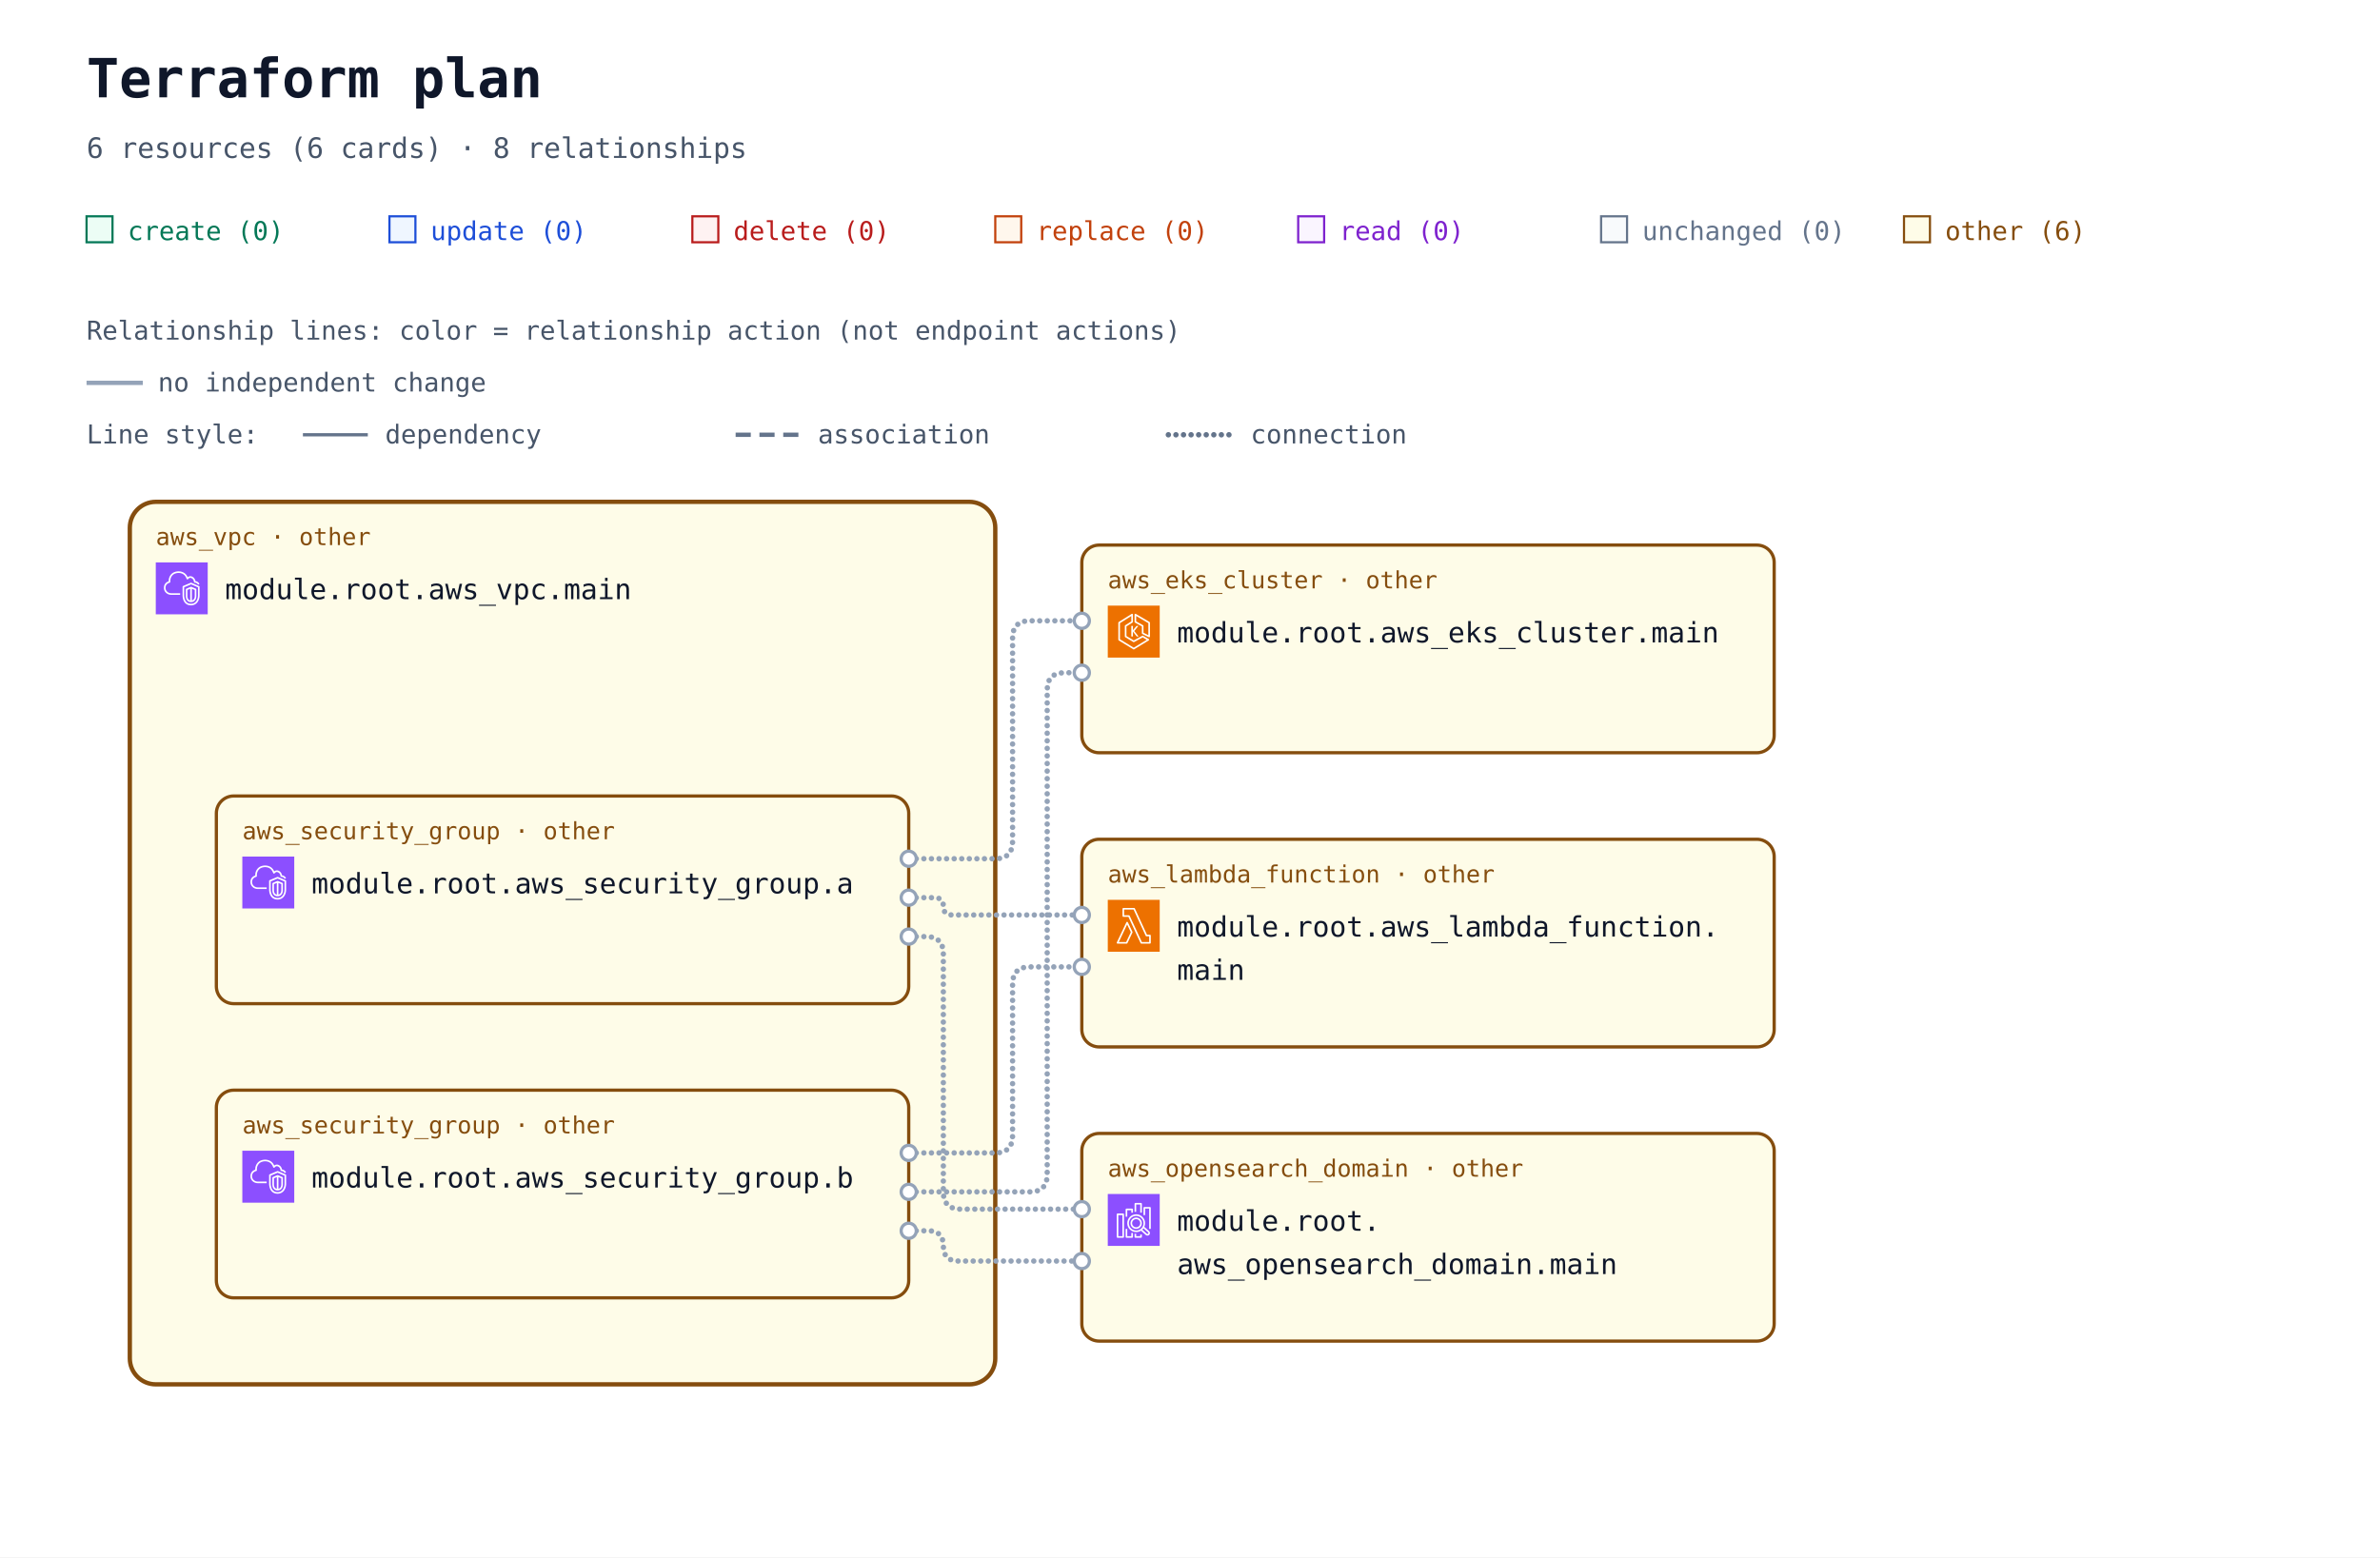
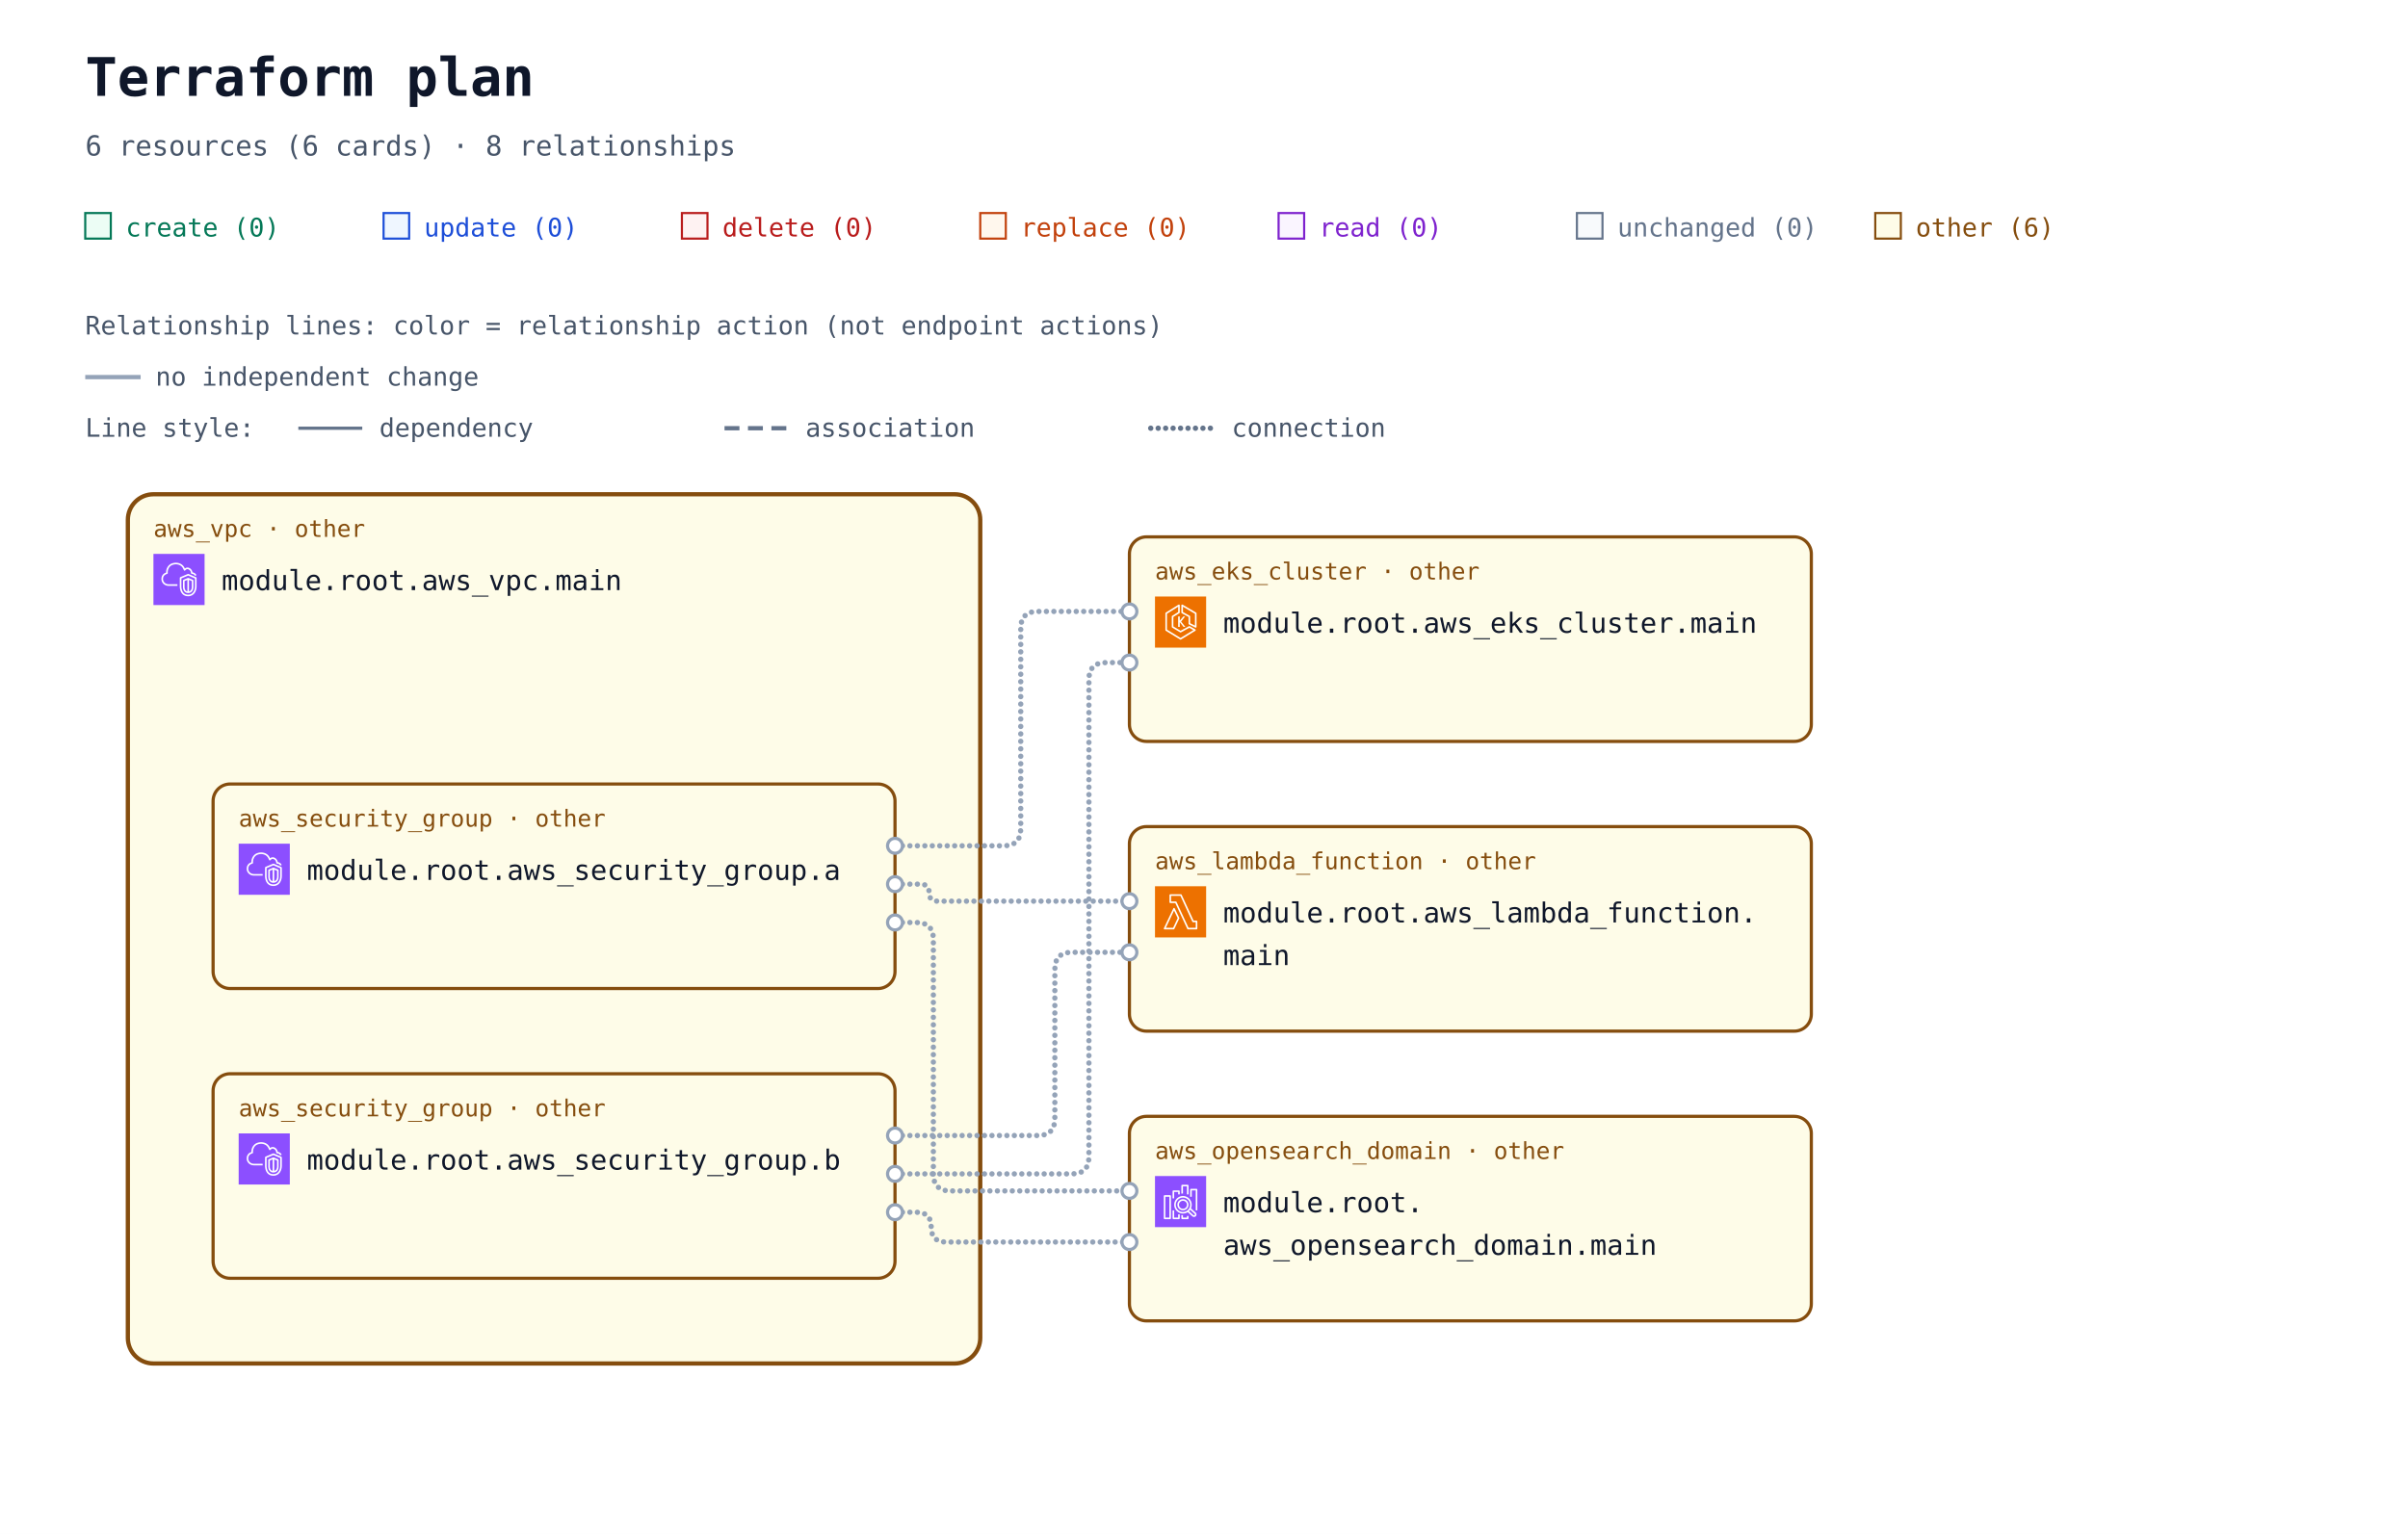
- <svg xmlns="http://www.w3.org/2000/svg" width="1100" height="720" viewBox="0 0 1100 720" role="img" aria-labelledby="title description">
+ <svg xmlns="http://www.w3.org/2000/svg" width="1130" height="720" viewBox="0 0 1130 720" role="img" aria-labelledby="title description">
  <defs>
    <marker id="arrow" viewBox="0 0 10 10" refX="9" refY="5" markerWidth="7" markerHeight="7" markerUnits="userSpaceOnUse" orient="auto-start-reverse">
      <path d="M 0 0 L 10 5 L 0 10 z" fill="#94a3b8" />
    </marker>
    <symbol id="planorama-icon-aws-eks" viewBox="0 0 64 64">
      <g>
        <g id="planorama-icon-aws-eks-local-49636f6e2d4172636869746563747572652f34382f417263685f416d617a6f6e2d456c61737469632d4b756265726e657465732d536572766963655f3438" stroke="none" stroke-width="1" fill="none" fill-rule="evenodd">
          <g id="planorama-icon-aws-eks-local-49636f6e2d4172636869746563747572652d42472f34382f436f6d70757465" fill="#ED7100">
            <rect id="planorama-icon-aws-eks-local-52656374616e676c65" x="0" y="0" width="64" height="64" />
          </g>
          <path d="M37.708,25 L32.65,31.34 L37.967,38.021 L35.752,38.021 L31,32 L31,38 L29,38 L29,25 L31,25 L31,30.241 L35.463,25 L37.708,25 Z M50,36.382 L44,33.382 L44,25 C44,24.637 43.803,24.302 43.485,24.126 L35,19.412 L35,12.75 L50,21.572 L50,36.382 Z M51.507,20.138 L34.507,10.139 C34.199,9.958 33.815,9.955 33.504,10.133 C33.192,10.311 33,10.642 33,11.001 L33,20 C33,20.363 33.197,20.698 33.515,20.874 L42,25.588 L42,34 C42,34.379 42.214,34.725 42.553,34.895 L50.553,38.895 C50.694,38.965 50.847,39 51,39 C51.183,39 51.365,38.95 51.525,38.851 C51.82,38.668 52,38.347 52,38 L52,21 C52,20.646 51.812,20.318 51.507,20.138 L51.507,20.138 Z M32,51.828 L15,41.439 L15,21.554 L29,12.805 L29,19.446 L21.47,24.152 C21.178,24.335 21,24.655 21,25 L21,38 C21,38.351 21.185,38.677 21.485,38.857 L31.485,44.857 C31.789,45.04 32.167,45.048 32.479,44.878 L42.988,39.146 L48.035,42.029 L32,51.828 Z M50.496,41.132 L43.496,37.132 C43.194,36.959 42.825,36.956 42.521,37.122 L32.023,42.848 L23,37.434 L23,25.554 L30.53,20.848 C30.822,20.665 31,20.345 31,20 L31,11.001 C31,10.637 30.803,10.303 30.484,10.126 C30.168,9.949 29.778,9.96 29.47,10.153 L13.47,20.152 C13.178,20.335 13,20.655 13,21 L13,42 C13,42.348 13.182,42.671 13.479,42.854 L31.479,53.854 C31.639,53.951 31.819,54 32,54 C32.181,54 32.361,53.951 32.521,53.854 L50.521,42.854 C50.823,42.669 51.005,42.339 51,41.985 C50.995,41.632 50.803,41.307 50.496,41.132 L50.496,41.132 Z" id="planorama-icon-aws-eks-local-416d617a6f6e2d456c61737469632d4b756265726e657465732d536572766963655f49636f6e5f34385f5371756964" fill="#FFFFFF" />
        </g>
      </g>
    </symbol>
    <symbol id="planorama-icon-aws-lambda" viewBox="0 0 64 64">
      <g>
        <g id="planorama-icon-aws-lambda-local-49636f6e2d4172636869746563747572652f34382f417263685f4157532d4c616d6264615f3438" stroke="none" stroke-width="1" fill="none" fill-rule="evenodd">
          <g id="planorama-icon-aws-lambda-local-49636f6e2d4172636869746563747572652d42472f34382f436f6d70757465" fill="#ED7100">
            <rect id="planorama-icon-aws-lambda-local-52656374616e676c65" x="0" y="0" width="64" height="64" />
          </g>
          <path d="M22.679,52 L13.574,52 L23.838,30.41 L28.4,39.861 L22.679,52 Z M24.727,27.667 C24.561,27.321 24.212,27.103 23.831,27.103 L23.828,27.103 C23.445,27.104 23.097,27.325 22.932,27.672 L11.097,52.569 C10.95,52.879 10.971,53.243 11.154,53.534 C11.335,53.824 11.654,54 11.996,54 L23.31,54 C23.695,54 24.045,53.777 24.21,53.428 L30.404,40.284 C30.533,40.01 30.532,39.692 30.399,39.42 L24.727,27.667 Z M51.008,52 L41.986,52 L26.955,19.578 C26.791,19.226 26.439,19 26.052,19 L20.128,19 L20.135,12 L31.815,12 L46.775,44.42 C46.938,44.774 47.291,45 47.679,45 L51.008,45 L51.008,52 Z M52.004,43 L48.314,43 L33.354,10.58 C33.191,10.226 32.838,10 32.451,10 L19.14,10 C18.591,10 18.145,10.447 18.144,10.999 L18.136,19.999 C18.136,20.265 18.241,20.519 18.427,20.707 C18.614,20.895 18.867,21 19.131,21 L25.417,21 L40.448,53.422 C40.611,53.774 40.963,54 41.35,54 L52.004,54 C52.555,54 53,53.552 53,53 L53,44 C53,43.448 52.555,43 52.004,43 L52.004,43 Z" id="planorama-icon-aws-lambda-local-4157532d4c616d6264615f49636f6e5f34385f5371756964" fill="#FFFFFF" />
        </g>
      </g>
    </symbol>
    <symbol id="planorama-icon-aws-search" viewBox="0 0 64 64">
      <g>
        <g id="planorama-icon-aws-search-local-49636f6e2d4172636869746563747572652f34382f417263685f416d617a6f6e2d4f70656e5365617263682d536572766963655f3438" stroke="none" stroke-width="1" fill="none" fill-rule="evenodd">
          <g id="planorama-icon-aws-search-local-49636f6e2d4172636869746563747572652d42472f34382f416e616c7974696373" fill="#8C4FFF">
            <rect id="planorama-icon-aws-search-local-52656374616e676c65" x="0" y="0" width="64" height="64" />
          </g>
          <path d="M35,41 C32.243,41 30,38.757 30,36 C30,33.243 32.243,31 35,31 C37.757,31 40,33.243 40,36 C40,38.757 37.757,41 35,41 L35,41 Z M35,29 C31.141,29 28,32.14 28,36 C28,39.86 31.141,43 35,43 C38.859,43 42,39.86 42,36 C42,32.14 38.859,29 35,29 L35,29 Z M49.71,48.919 C49.291,49.384 48.569,49.42 48.106,49.004 L42.543,43.985 C43.093,43.466 43.591,42.894 44.024,42.271 L49.625,47.316 C50.089,47.736 50.127,48.457 49.71,48.919 L49.71,48.919 Z M26,36 C26,31.038 30.037,27 35,27 C39.963,27 44,31.038 44,36 C44,40.962 39.963,45 35,45 C30.037,45 26,40.962 26,36 L26,36 Z M45.033,40.488 C45.649,39.116 46,37.6 46,36 C46,29.935 41.065,25 35,25 C28.935,25 24,29.935 24,36 C24,42.065 28.935,47 35,47 C37.191,47 39.23,46.349 40.947,45.24 L46.769,50.491 C47.366,51.027 48.116,51.292 48.863,51.292 C49.722,51.292 50.577,50.943 51.196,50.259 C52.349,48.975 52.246,46.99 50.965,45.832 L45.033,40.488 Z M53,17 L53,43 L51,43 L51,18 L46,18 L46,26 L44,26 L44,17 C44,16.448 44.447,16 45,16 L52,16 C52.553,16 53,16.448 53,17 L53,17 Z M40,50 L42,50 L42,53 C42,53.552 41.553,54 41,54 L34,54 C33.447,54 33,53.552 33,53 L33,49 L35,49 L35,52 L40,52 L40,50 Z M35,22 L33,22 L33,12 C33,11.448 33.447,11 34,11 L41,11 C41.553,11 42,11.448 42,12 L42,23 L40,23 L40,13 L35,13 L35,22 Z M29,48 L31,48 L31,53 C31,53.552 30.553,54 30,54 L23,54 C22.447,54 22,53.552 22,53 L22,43 L24,43 L24,52 L29,52 L29,48 Z M24,28 L22,28 L22,19 C22,18.448 22.447,18 23,18 L30,18 C30.553,18 31,18.448 31,19 L31,23 L29,23 L29,20 L24,20 L24,28 Z M13,52 L18,52 L18,26 L13,26 L13,52 Z M19,24 L12,24 C11.447,24 11,24.448 11,25 L11,53 C11,53.552 11.447,54 12,54 L19,54 C19.553,54 20,53.552 20,53 L20,25 C20,24.448 19.553,24 19,24 L19,24 Z" id="planorama-icon-aws-search-local-416d617a6f6e2d4f70656e5365617263682d536572766963655f49636f6e5f34385f5371756964" fill="#FFFFFF" />
        </g>
      </g>
    </symbol>
    <symbol id="planorama-icon-aws-vpc" viewBox="0 0 64 64">
      <g>
        <g id="planorama-icon-aws-vpc-local-49636f6e2d4172636869746563747572652f34382f417263685f416d617a6f6e2d5669727475616c2d507269766174652d436c6f75645f3438" stroke="none" stroke-width="1" fill="none" fill-rule="evenodd">
          <g id="planorama-icon-aws-vpc-local-49636f6e2d4172636869746563747572652d42472f34382f4e6574776f726b696e672d436f6e74656e742d44656c6976657279" fill="#8C4FFF">
            <rect id="planorama-icon-aws-vpc-local-52656374616e676c65" x="0" y="0" width="64" height="64" />
          </g>
          <path d="M48,33.977 L44.499,32.508 L44.499,46.878 C47.906,46.147 47.998,42.181 48,41.995 L48,33.977 Z M42.499,46.923 L42.499,32.508 L39,33.977 L39,42.004 C39.008,42.466 39.183,46.339 42.499,46.923 L42.499,46.923 Z M43.112,30.082 C43.358,29.977 43.638,29.978 43.886,30.081 L49.387,32.39 C49.759,32.546 50,32.909 50,33.312 L50,42.004 C49.978,44.431 48.562,49.004 43.37,49.004 C38.393,49.004 37.026,44.432 37,42.015 L37,33.312 C37,32.909 37.241,32.546 37.613,32.39 L43.112,30.082 Z M52,30.792 L43.492,27.092 L35,30.668 L35,41.025 C34.999,41.09 34.963,46.009 37.807,48.894 C39.187,50.294 41.059,51.004 43.37,51.004 C51.808,51.004 51.996,41.425 52,41.018 L52,30.792 Z M54,30.136 L54,41.025 C53.973,45.173 51.716,53.004 43.37,53.004 C40.498,53.004 38.145,52.09 36.373,50.288 C32.941,46.797 32.996,41.243 33,41.008 L33,30.004 C33,29.602 33.241,29.238 33.612,29.082 L43.111,25.082 C43.363,24.976 43.647,24.978 43.897,25.087 L53.398,29.219 C53.764,29.378 54,29.738 54,30.136 L54,30.136 Z M19,38.004 L30,38.004 L30,40.004 L19,40.004 C14.216,40.004 10.271,36.483 10.02,31.988 C10.002,31.813 10,31.599 10,31.385 C10,26.086 13.654,24.038 15.919,23.278 C15.902,23.063 15.891,22.843 15.891,22.626 C15.891,18.039 18.658,13.701 22.621,12.079 C27.58,10.049 33.235,10.937 36.695,14.285 C37.718,15.282 38.604,16.596 39.343,18.206 C40.299,17.422 41.392,17.004 42.523,17.004 C45.234,17.004 48.281,19.296 48.9,23.062 C51.069,23.344 52.936,24.639 53.896,26.582 L52.104,27.469 C51.34,25.925 49.806,25.004 48,25.004 C47.471,25.004 47.033,24.591 47.002,24.063 C46.807,20.762 44.275,19.004 42.523,19.004 C41.55,19.004 40.582,19.574 39.797,20.608 C39.575,20.899 39.215,21.048 38.852,20.993 C38.49,20.938 38.187,20.691 38.062,20.348 C37.327,18.346 36.398,16.789 35.302,15.72 C32.406,12.917 27.615,12.196 23.379,13.93 C19.775,15.405 17.891,19.421 17.891,22.626 C17.891,23.026 17.947,23.503 17.993,23.886 C18.053,24.386 17.73,24.853 17.24,24.975 C15.283,25.459 12,26.937 12,31.385 C12,31.535 11.998,31.685 12.013,31.836 C12.209,35.312 15.276,38.004 19,38.004 L19,38.004 Z" id="planorama-icon-aws-vpc-local-416d617a6f6e2d5669727475616c2d507269766174652d436c6f75645f49636f6e5f34385f5371756964" fill="#FFFFFF" />
        </g>
      </g>
    </symbol>
  </defs>
  <rect width="100%" height="100%" fill="#ffffff" />
  <g font-family="ui-monospace, SFMono-Regular, Consolas, monospace">
    <text x="40" y="45" font-size="25" font-weight="700" fill="#0f172a">Terraform plan</text>
    <text x="40" y="73" font-size="13" fill="#475569">6 resources (6 cards) · 8 relationships</text>
    <rect x="40" y="100" width="12" height="12" fill="#ecfdf5" stroke="#047857" />
    <text x="59" y="111" font-size="12" fill="#047857">create (0)</text>
    <rect x="180" y="100" width="12" height="12" fill="#eff6ff" stroke="#1d4ed8" />
    <text x="199" y="111" font-size="12" fill="#1d4ed8">update (0)</text>
    <rect x="320" y="100" width="12" height="12" fill="#fef2f2" stroke="#b91c1c" />
    <text x="339" y="111" font-size="12" fill="#b91c1c">delete (0)</text>
    <rect x="460" y="100" width="12" height="12" fill="#fff7ed" stroke="#c2410c" />
    <text x="479" y="111" font-size="12" fill="#c2410c">replace (0)</text>
    <rect x="600" y="100" width="12" height="12" fill="#faf5ff" stroke="#7e22ce" />
    <text x="619" y="111" font-size="12" fill="#7e22ce">read (0)</text>
    <rect x="740" y="100" width="12" height="12" fill="#f8fafc" stroke="#64748b" />
    <text x="759" y="111" font-size="12" fill="#64748b">unchanged (0)</text>
    <rect x="880" y="100" width="12" height="12" fill="#fefce8" stroke="#854d0e" />
    <text x="899" y="111" font-size="12" fill="#854d0e">other (6)</text>
    <g id="relationship-legend" font-size="12" fill="#475569">
      <text x="40" y="157">Relationship lines: color = relationship action (not endpoint actions)</text>
      <path d="M 40 177 H 66" stroke="#94a3b8" stroke-width="2" />
      <text x="73" y="181">no independent change</text>
      <text x="40" y="205">Line style:</text>
      <path d="M 140 201 H 170" stroke="#64748b" stroke-width="1.5" />
      <text x="178" y="205">dependency</text>
      <path d="M 340 201 H 370" stroke="#64748b" stroke-width="2" stroke-dasharray="7 4" />
      <text x="378" y="205">association</text>
      <path d="M 540 201 H 570" stroke="#64748b" stroke-width="2.5" stroke-dasharray="0 3.5" stroke-linecap="round" />
      <text x="578" y="205">connection</text>
    </g>
    <g transform="translate(0 72)">
      <g data-architecture="true" transform="translate(0 0)">
        <g data-container="resource-6177735f7670632e6d61696e-current">
          <rect x="60" y="160" width="400" height="408" rx="12" fill="#fefce8" stroke="#854d0e" stroke-width="2" data-mode="managed" />
        </g>
-         <path d="M 420 325 L 460 325 Q 468 325 468 317 L 468 223 Q 468 215 476 215 L 500 215 " data-edge-kind="connection" data-directionality="undirected" data-source="resource-6177735f73656375726974795f67726f75702e61-current" data-target="resource-6177735f656b735f636c75737465722e6d61696e-current" fill="none" stroke="#94a3b8" stroke-width="2.5" stroke-dasharray="0 3.5" stroke-linecap="round" stroke-linejoin="round" />
-         <path d="M 420 343 L 432 343 Q 436 343 436 347 L 436 347 Q 436 351 440 351 L 500 351 " data-edge-kind="connection" data-directionality="undirected" data-source="resource-6177735f73656375726974795f67726f75702e61-current" data-target="resource-6177735f6c616d6264615f66756e6374696f6e2e6d61696e-current" fill="none" stroke="#94a3b8" stroke-width="2.5" stroke-dasharray="0 3.5" stroke-linecap="round" stroke-linejoin="round" />
-         <path d="M 420 361 L 428 361 Q 436 361 436 369 L 436 479 Q 436 487 444 487 L 500 487 " data-edge-kind="connection" data-directionality="undirected" data-source="resource-6177735f73656375726974795f67726f75702e61-current" data-target="resource-6177735f6f70656e7365617263685f646f6d61696e2e6d61696e-current" fill="none" stroke="#94a3b8" stroke-width="2.5" stroke-dasharray="0 3.5" stroke-linecap="round" stroke-linejoin="round" />
-         <path d="M 420 479 L 476 479 Q 484 479 484 471 L 484 247 Q 484 239 492 239 L 500 239 " data-edge-kind="connection" data-directionality="undirected" data-source="resource-6177735f73656375726974795f67726f75702e62-current" data-target="resource-6177735f656b735f636c75737465722e6d61696e-current" fill="none" stroke="#94a3b8" stroke-width="2.5" stroke-dasharray="0 3.5" stroke-linecap="round" stroke-linejoin="round" />
-         <path d="M 420 461 L 460 461 Q 468 461 468 453 L 468 383 Q 468 375 476 375 L 500 375 " data-edge-kind="connection" data-directionality="undirected" data-source="resource-6177735f73656375726974795f67726f75702e62-current" data-target="resource-6177735f6c616d6264615f66756e6374696f6e2e6d61696e-current" fill="none" stroke="#94a3b8" stroke-width="2.5" stroke-dasharray="0 3.5" stroke-linecap="round" stroke-linejoin="round" />
-         <path d="M 420 497 L 429 497 Q 436 497 436 504 L 436 504 Q 436 511 443 511 L 500 511 " data-edge-kind="connection" data-directionality="undirected" data-source="resource-6177735f73656375726974795f67726f75702e62-current" data-target="resource-6177735f6f70656e7365617263685f646f6d61696e2e6d61696e-current" fill="none" stroke="#94a3b8" stroke-width="2.5" stroke-dasharray="0 3.5" stroke-linecap="round" stroke-linejoin="round" />
+         <path d="M 420 325 L 471 325 Q 479 325 479 317 L 479 223 Q 479 215 487 215 L 530 215 " data-edge-kind="connection" data-directionality="undirected" data-source="resource-6177735f73656375726974795f67726f75702e61-current" data-target="resource-6177735f656b735f636c75737465722e6d61696e-current" fill="none" stroke="#94a3b8" stroke-width="2.5" stroke-dasharray="0 3.5" stroke-linecap="round" stroke-linejoin="round" />
+         <path d="M 420 343 L 432 343 Q 436 343 436 347 L 436 347 Q 436 351 440 351 L 530 351 " data-edge-kind="connection" data-directionality="undirected" data-source="resource-6177735f73656375726974795f67726f75702e61-current" data-target="resource-6177735f6c616d6264615f66756e6374696f6e2e6d61696e-current" fill="none" stroke="#94a3b8" stroke-width="2.5" stroke-dasharray="0 3.5" stroke-linecap="round" stroke-linejoin="round" />
+         <path d="M 420 361 L 430 361 Q 438 361 438 369 L 438 479 Q 438 487 446 487 L 530 487 " data-edge-kind="connection" data-directionality="undirected" data-source="resource-6177735f73656375726974795f67726f75702e61-current" data-target="resource-6177735f6f70656e7365617263685f646f6d61696e2e6d61696e-current" fill="none" stroke="#94a3b8" stroke-width="2.5" stroke-dasharray="0 3.5" stroke-linecap="round" stroke-linejoin="round" />
+         <path d="M 420 479 L 503 479 Q 511 479 511 471 L 511 247 Q 511 239 519 239 L 530 239 " data-edge-kind="connection" data-directionality="undirected" data-source="resource-6177735f73656375726974795f67726f75702e62-current" data-target="resource-6177735f656b735f636c75737465722e6d61696e-current" fill="none" stroke="#94a3b8" stroke-width="2.5" stroke-dasharray="0 3.5" stroke-linecap="round" stroke-linejoin="round" />
+         <path d="M 420 461 L 487 461 Q 495 461 495 453 L 495 383 Q 495 375 503 375 L 530 375 " data-edge-kind="connection" data-directionality="undirected" data-source="resource-6177735f73656375726974795f67726f75702e62-current" data-target="resource-6177735f6c616d6264615f66756e6374696f6e2e6d61696e-current" fill="none" stroke="#94a3b8" stroke-width="2.5" stroke-dasharray="0 3.5" stroke-linecap="round" stroke-linejoin="round" />
+         <path d="M 420 497 L 430 497 Q 437 497 437 504 L 437 504 Q 437 511 444 511 L 530 511 " data-edge-kind="connection" data-directionality="undirected" data-source="resource-6177735f73656375726974795f67726f75702e62-current" data-target="resource-6177735f6f70656e7365617263685f646f6d61696e2e6d61696e-current" fill="none" stroke="#94a3b8" stroke-width="2.5" stroke-dasharray="0 3.5" stroke-linecap="round" stroke-linejoin="round" />
        <g data-edge-kind="containment" data-source="resource-6177735f7670632e6d61696e-current" data-target="resource-6177735f73656375726974795f67726f75702e61-current" />
        <g data-edge-kind="containment" data-source="resource-6177735f7670632e6d61696e-current" data-target="resource-6177735f73656375726974795f67726f75702e62-current" />
        <g id="resource-6177735f656b735f636c75737465722e6d61696e-current" data-architecture-id="terraform:6177735f656b735f636c75737465722e6d61696e-current" data-qualified-address="module.root.aws_eks_cluster.main" data-terraform-address="aws_eks_cluster.main">
-           <rect x="500" y="180" width="320" height="96" rx="8" fill="#fefce8" stroke="#854d0e" stroke-width="1.5" data-mode="managed" />
-           <text x="512" y="200" font-size="11" fill="#854d0e">aws_eks_cluster · other</text>
-           <use href="#planorama-icon-aws-eks" x="512" y="208" width="24" height="24" aria-hidden="true" />
-           <text x="544" y="225" font-size="13" fill="#0f172a" xml:space="preserve">module.root.aws_eks_cluster.main</text>
-           <text x="512" y="264" font-size="10" fill="#64748b" data-role="controller" />
+           <rect x="530" y="180" width="320" height="96" rx="8" fill="#fefce8" stroke="#854d0e" stroke-width="1.5" data-mode="managed" />
+           <text x="542" y="200" font-size="11" fill="#854d0e">aws_eks_cluster · other</text>
+           <use href="#planorama-icon-aws-eks" x="542" y="208" width="24" height="24" aria-hidden="true" />
+           <text x="574" y="225" font-size="13" fill="#0f172a" xml:space="preserve">module.root.aws_eks_cluster.main</text>
+           <text x="542" y="264" font-size="10" fill="#64748b" data-role="controller" />
        </g>
        <g id="resource-6177735f6c616d6264615f66756e6374696f6e2e6d61696e-current" data-architecture-id="terraform:6177735f6c616d6264615f66756e6374696f6e2e6d61696e-current" data-qualified-address="module.root.aws_lambda_function.main" data-terraform-address="aws_lambda_function.main">
-           <rect x="500" y="316" width="320" height="96" rx="8" fill="#fefce8" stroke="#854d0e" stroke-width="1.5" data-mode="managed" />
-           <text x="512" y="336" font-size="11" fill="#854d0e">aws_lambda_function · other</text>
-           <use href="#planorama-icon-aws-lambda" x="512" y="344" width="24" height="24" aria-hidden="true" />
-           <text x="544" y="361" font-size="13" fill="#0f172a" xml:space="preserve">module.root.aws_lambda_function.</text>
-           <text x="544" y="381" font-size="13" fill="#0f172a" xml:space="preserve">main</text>
-           <text x="512" y="400" font-size="10" fill="#64748b" />
+           <rect x="530" y="316" width="320" height="96" rx="8" fill="#fefce8" stroke="#854d0e" stroke-width="1.5" data-mode="managed" />
+           <text x="542" y="336" font-size="11" fill="#854d0e">aws_lambda_function · other</text>
+           <use href="#planorama-icon-aws-lambda" x="542" y="344" width="24" height="24" aria-hidden="true" />
+           <text x="574" y="361" font-size="13" fill="#0f172a" xml:space="preserve">module.root.aws_lambda_function.</text>
+           <text x="574" y="381" font-size="13" fill="#0f172a" xml:space="preserve">main</text>
+           <text x="542" y="400" font-size="10" fill="#64748b" />
        </g>
        <g id="resource-6177735f6f70656e7365617263685f646f6d61696e2e6d61696e-current" data-architecture-id="terraform:6177735f6f70656e7365617263685f646f6d61696e2e6d61696e-current" data-qualified-address="module.root.aws_opensearch_domain.main" data-terraform-address="aws_opensearch_domain.main">
-           <rect x="500" y="452" width="320" height="96" rx="8" fill="#fefce8" stroke="#854d0e" stroke-width="1.5" data-mode="managed" />
-           <text x="512" y="472" font-size="11" fill="#854d0e">aws_opensearch_domain · other</text>
-           <use href="#planorama-icon-aws-search" x="512" y="480" width="24" height="24" aria-hidden="true" />
-           <text x="544" y="497" font-size="13" fill="#0f172a" xml:space="preserve">module.root.</text>
-           <text x="544" y="517" font-size="13" fill="#0f172a" xml:space="preserve">aws_opensearch_domain.main</text>
-           <text x="512" y="536" font-size="10" fill="#64748b" />
+           <rect x="530" y="452" width="320" height="96" rx="8" fill="#fefce8" stroke="#854d0e" stroke-width="1.5" data-mode="managed" />
+           <text x="542" y="472" font-size="11" fill="#854d0e">aws_opensearch_domain · other</text>
+           <use href="#planorama-icon-aws-search" x="542" y="480" width="24" height="24" aria-hidden="true" />
+           <text x="574" y="497" font-size="13" fill="#0f172a" xml:space="preserve">module.root.</text>
+           <text x="574" y="517" font-size="13" fill="#0f172a" xml:space="preserve">aws_opensearch_domain.main</text>
+           <text x="542" y="536" font-size="10" fill="#64748b" />
        </g>
        <g id="resource-6177735f73656375726974795f67726f75702e61-current" data-architecture-id="terraform:6177735f73656375726974795f67726f75702e61-current" data-qualified-address="module.root.aws_security_group.a" data-terraform-address="aws_security_group.a">
          <rect x="100" y="296" width="320" height="96" rx="8" fill="#fefce8" stroke="#854d0e" stroke-width="1.5" data-mode="managed" />
          <text x="112" y="316" font-size="11" fill="#854d0e">aws_security_group · other</text>
          <use href="#planorama-icon-aws-vpc" x="112" y="324" width="24" height="24" aria-hidden="true" />
          <text x="144" y="341" font-size="13" fill="#0f172a" xml:space="preserve">module.root.aws_security_group.a</text>
          <text x="112" y="380" font-size="10" fill="#64748b" data-role="policy" />
        </g>
        <g id="resource-6177735f73656375726974795f67726f75702e62-current" data-architecture-id="terraform:6177735f73656375726974795f67726f75702e62-current" data-qualified-address="module.root.aws_security_group.b" data-terraform-address="aws_security_group.b">
          <rect x="100" y="432" width="320" height="96" rx="8" fill="#fefce8" stroke="#854d0e" stroke-width="1.5" data-mode="managed" />
          <text x="112" y="452" font-size="11" fill="#854d0e">aws_security_group · other</text>
          <use href="#planorama-icon-aws-vpc" x="112" y="460" width="24" height="24" aria-hidden="true" />
          <text x="144" y="477" font-size="13" fill="#0f172a" xml:space="preserve">module.root.aws_security_group.b</text>
          <text x="112" y="516" font-size="10" fill="#64748b" data-role="policy" />
        </g>
        <g id="resource-6177735f7670632e6d61696e-current" data-architecture-id="terraform:6177735f7670632e6d61696e-current" data-qualified-address="module.root.aws_vpc.main" data-terraform-address="aws_vpc.main">
          <text x="72" y="180" font-size="11" fill="#854d0e">aws_vpc · other</text>
          <use href="#planorama-icon-aws-vpc" x="72" y="188" width="24" height="24" aria-hidden="true" />
          <text x="104" y="205" font-size="13" fill="#0f172a" xml:space="preserve">module.root.aws_vpc.main</text>
          <text x="72" y="244" font-size="10" fill="#64748b" />
        </g>
        <g data-endpoints="true" data-source="resource-6177735f73656375726974795f67726f75702e61-current" data-target="resource-6177735f656b735f636c75737465722e6d61696e-current" aria-hidden="true">
          <circle data-endpoint="source" cx="420" cy="325" r="3.5" fill="#ffffff" stroke="#94a3b8" stroke-width="1.5" />
-           <circle data-endpoint="target" cx="500" cy="215" r="3.5" fill="#ffffff" stroke="#94a3b8" stroke-width="1.5" />
+           <circle data-endpoint="target" cx="530" cy="215" r="3.5" fill="#ffffff" stroke="#94a3b8" stroke-width="1.5" />
        </g>
        <g data-endpoints="true" data-source="resource-6177735f73656375726974795f67726f75702e61-current" data-target="resource-6177735f6c616d6264615f66756e6374696f6e2e6d61696e-current" aria-hidden="true">
          <circle data-endpoint="source" cx="420" cy="343" r="3.5" fill="#ffffff" stroke="#94a3b8" stroke-width="1.5" />
-           <circle data-endpoint="target" cx="500" cy="351" r="3.5" fill="#ffffff" stroke="#94a3b8" stroke-width="1.5" />
+           <circle data-endpoint="target" cx="530" cy="351" r="3.5" fill="#ffffff" stroke="#94a3b8" stroke-width="1.5" />
        </g>
        <g data-endpoints="true" data-source="resource-6177735f73656375726974795f67726f75702e61-current" data-target="resource-6177735f6f70656e7365617263685f646f6d61696e2e6d61696e-current" aria-hidden="true">
          <circle data-endpoint="source" cx="420" cy="361" r="3.5" fill="#ffffff" stroke="#94a3b8" stroke-width="1.5" />
-           <circle data-endpoint="target" cx="500" cy="487" r="3.5" fill="#ffffff" stroke="#94a3b8" stroke-width="1.5" />
+           <circle data-endpoint="target" cx="530" cy="487" r="3.5" fill="#ffffff" stroke="#94a3b8" stroke-width="1.5" />
        </g>
        <g data-endpoints="true" data-source="resource-6177735f73656375726974795f67726f75702e62-current" data-target="resource-6177735f656b735f636c75737465722e6d61696e-current" aria-hidden="true">
          <circle data-endpoint="source" cx="420" cy="479" r="3.5" fill="#ffffff" stroke="#94a3b8" stroke-width="1.5" />
-           <circle data-endpoint="target" cx="500" cy="239" r="3.5" fill="#ffffff" stroke="#94a3b8" stroke-width="1.5" />
+           <circle data-endpoint="target" cx="530" cy="239" r="3.5" fill="#ffffff" stroke="#94a3b8" stroke-width="1.5" />
        </g>
        <g data-endpoints="true" data-source="resource-6177735f73656375726974795f67726f75702e62-current" data-target="resource-6177735f6c616d6264615f66756e6374696f6e2e6d61696e-current" aria-hidden="true">
          <circle data-endpoint="source" cx="420" cy="461" r="3.5" fill="#ffffff" stroke="#94a3b8" stroke-width="1.5" />
-           <circle data-endpoint="target" cx="500" cy="375" r="3.5" fill="#ffffff" stroke="#94a3b8" stroke-width="1.5" />
+           <circle data-endpoint="target" cx="530" cy="375" r="3.5" fill="#ffffff" stroke="#94a3b8" stroke-width="1.5" />
        </g>
        <g data-endpoints="true" data-source="resource-6177735f73656375726974795f67726f75702e62-current" data-target="resource-6177735f6f70656e7365617263685f646f6d61696e2e6d61696e-current" aria-hidden="true">
          <circle data-endpoint="source" cx="420" cy="497" r="3.5" fill="#ffffff" stroke="#94a3b8" stroke-width="1.5" />
-           <circle data-endpoint="target" cx="500" cy="511" r="3.5" fill="#ffffff" stroke="#94a3b8" stroke-width="1.5" />
+           <circle data-endpoint="target" cx="530" cy="511" r="3.5" fill="#ffffff" stroke="#94a3b8" stroke-width="1.5" />
        </g>
      </g>
    </g>
  </g>
</svg>
